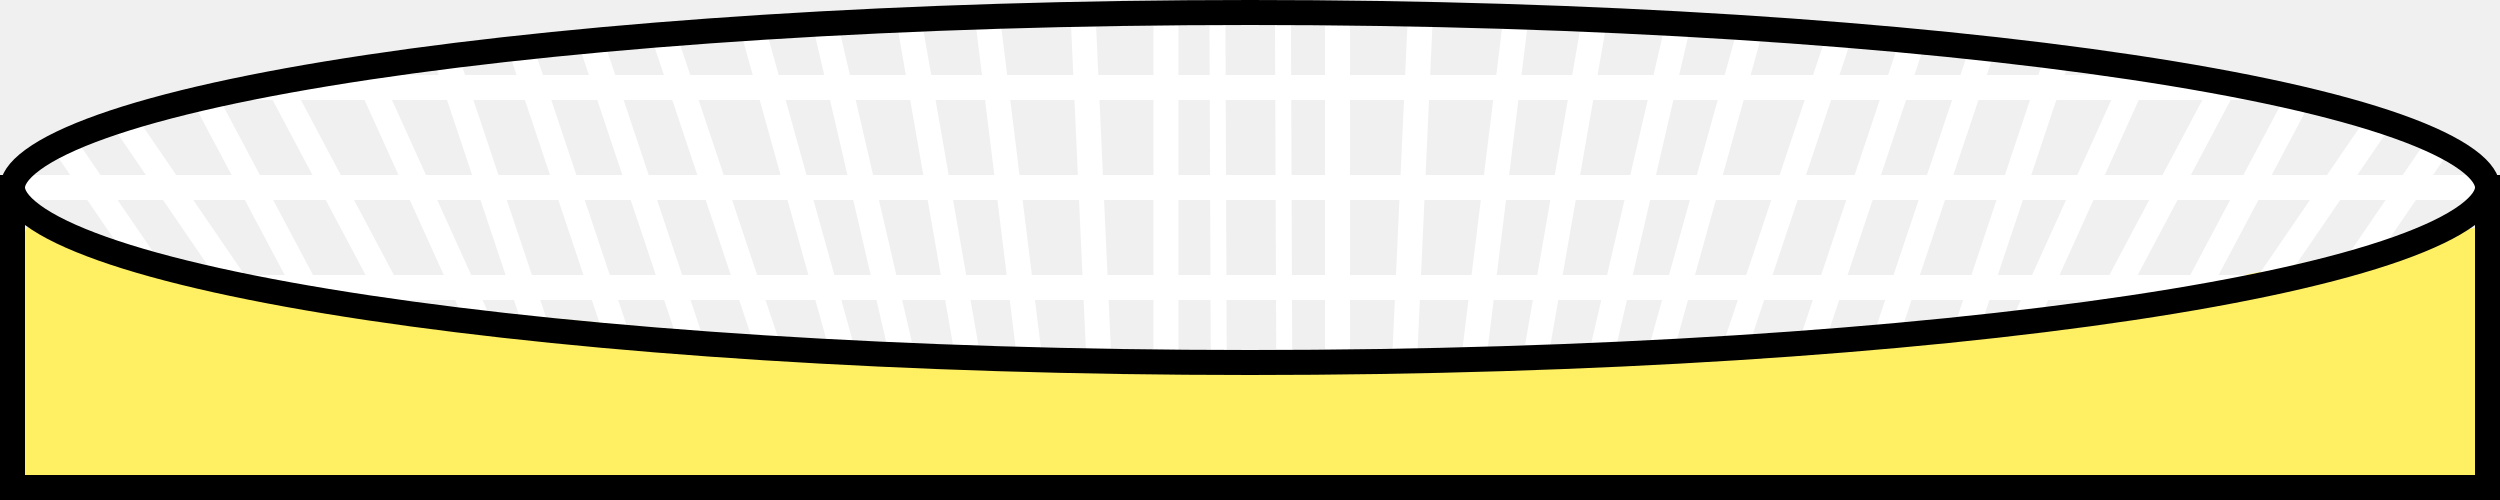
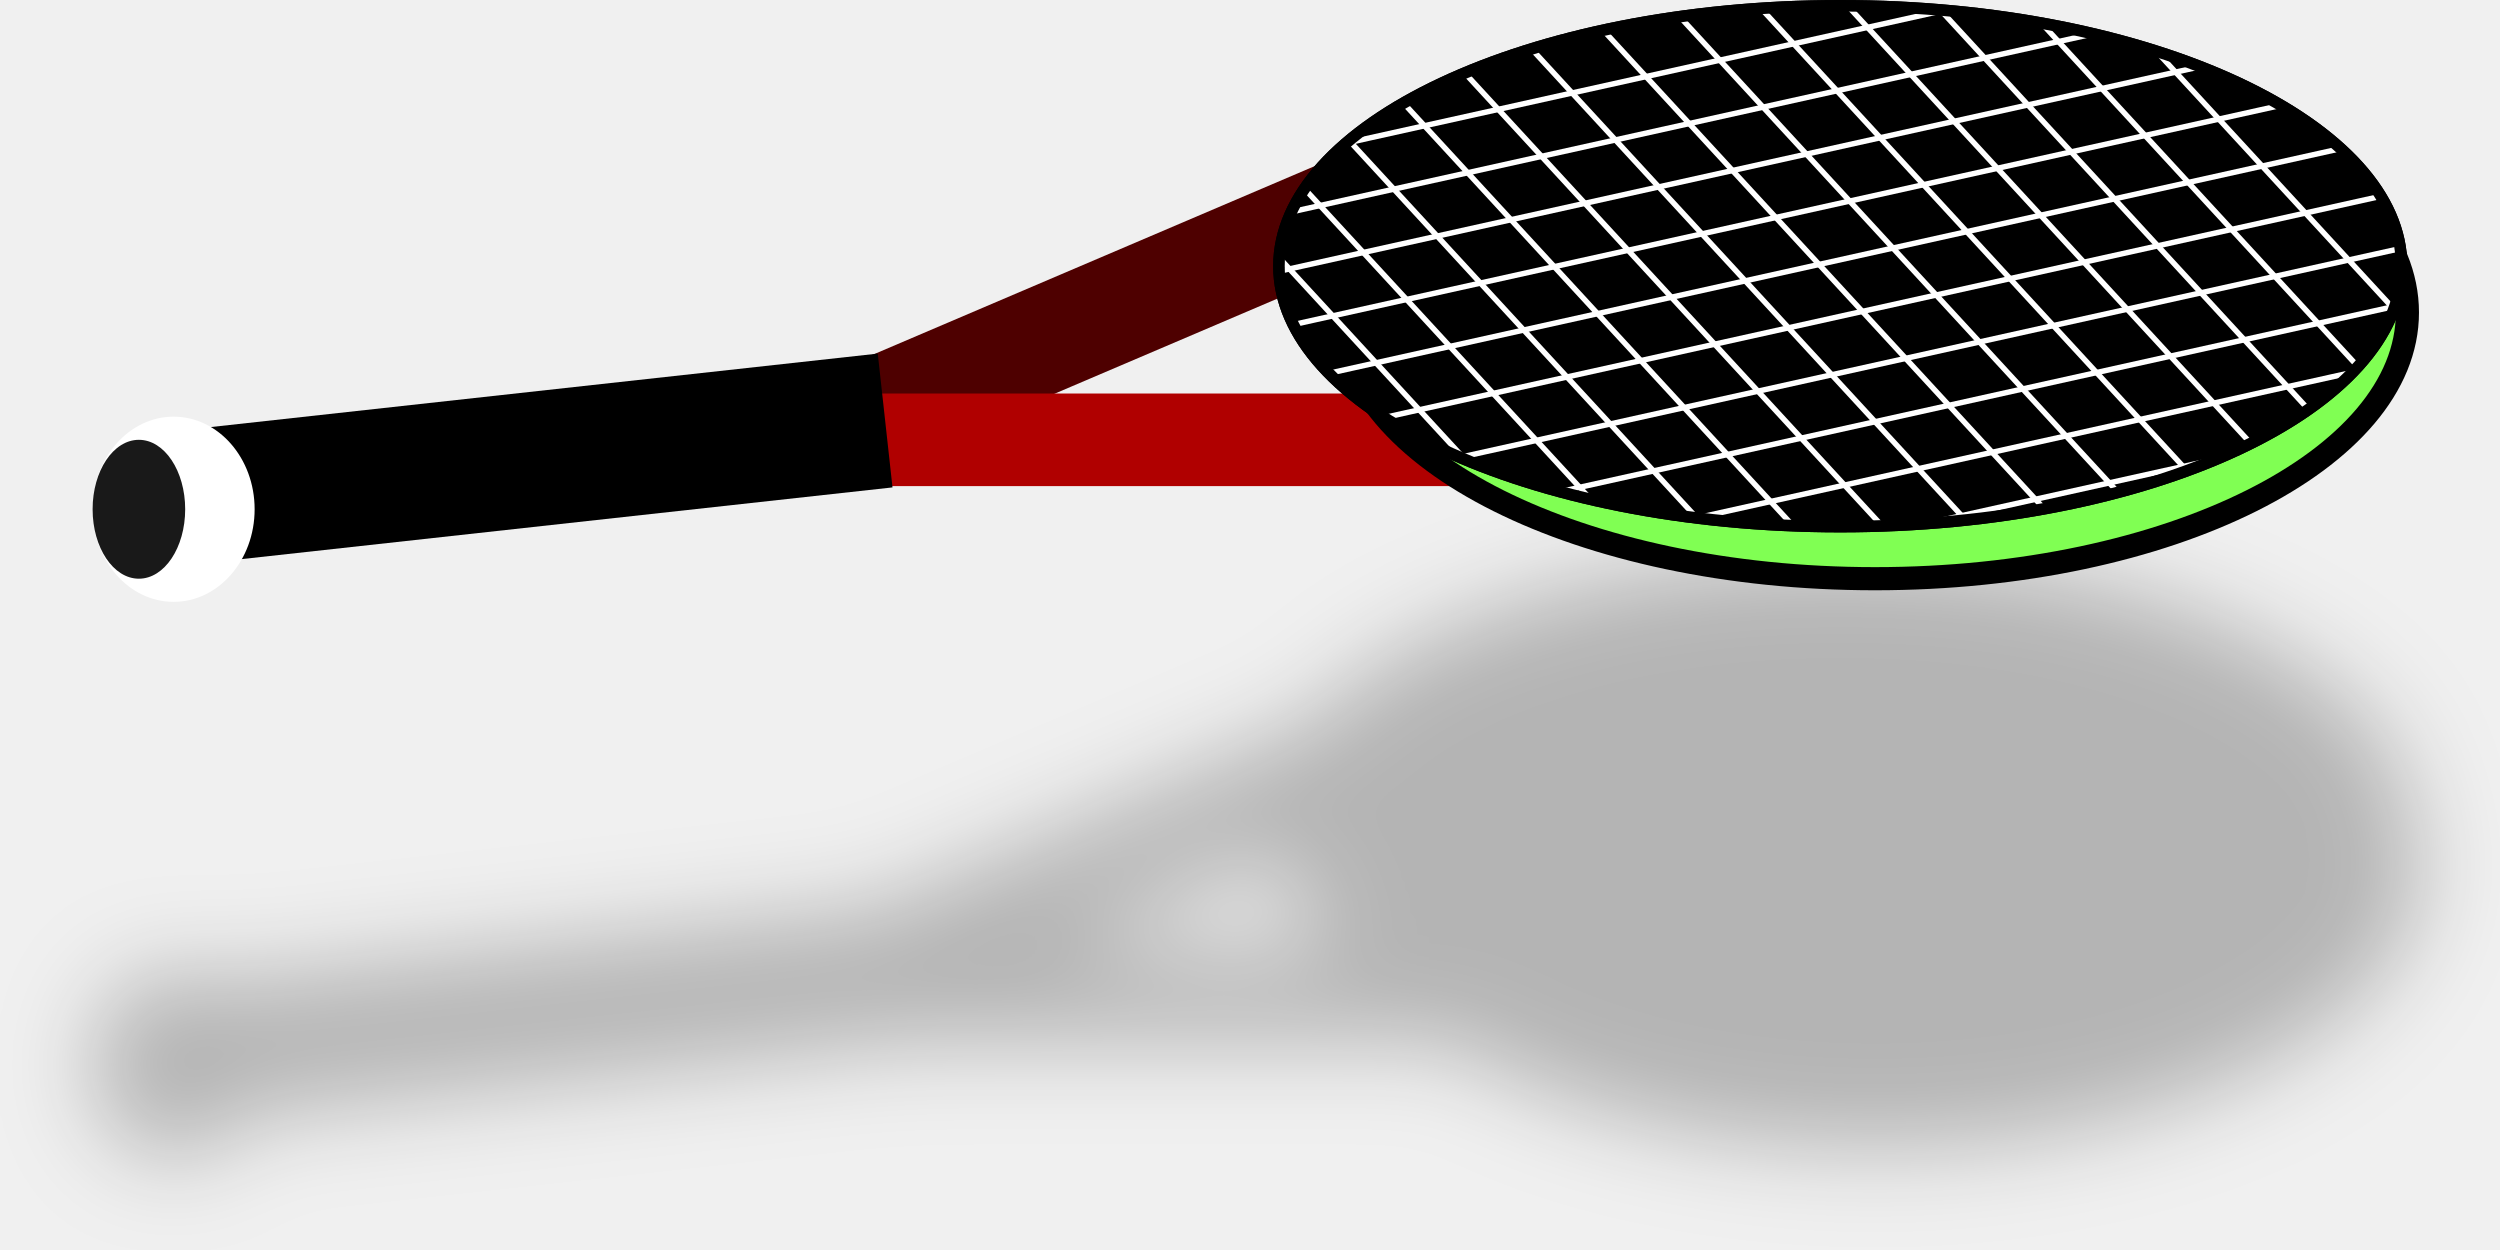
- <svg xmlns="http://www.w3.org/2000/svg" width="100" height="20" viewBox="0 0 100 20" fill="none">
-   <rect x="1" y="15" width="98" height="4" fill="#FFEF63" />
-   <rect x="1" y="12" width="14" height="3" fill="#FFEF63" />
-   <rect x="38" y="14" width="23" height="3" fill="#FFEF63" />
-   <rect x="14.28" y="12" width="28.581" height="3" transform="rotate(5.35843 14.2802 12)" fill="#FFEF63" />
-   <rect x="1.283" y="8.533" width="9.894" height="3.628" transform="rotate(20.0462 1.28342 8.53276)" fill="#FFEF63" />
-   <rect width="15" height="3" transform="matrix(-1 0 0 1 100 12)" fill="#FFEF63" />
-   <rect width="28.581" height="3" transform="matrix(-0.99563 0.093386 0.093386 0.99563 85.4566 12.4846)" fill="#FFEF63" />
-   <rect width="13.436" height="3.628" transform="matrix(-0.979553 0.201186 0.201186 0.979553 99.1163 9.08658)" fill="#FFEF63" />
-   <rect x="1" y="7" width="98" height="1" fill="white" />
-   <rect x="10" y="11" width="80" height="1" fill="white" />
-   <rect x="10" y="3" width="80" height="1" fill="white" />
-   <rect x="53" y="1" width="1" height="13" fill="white" />
-   <rect x="48.38" y="1.009" width="0.638" height="13" transform="rotate(-0.217991 48.3799 1.00851)" fill="white" />
-   <rect x="51" y="1.002" width="0.638" height="13" transform="rotate(-0.217991 51 1.00243)" fill="white" />
-   <rect x="56.298" y="0.984" width="1" height="13" transform="rotate(2.62128 56.2978 0.983932)" fill="white" />
-   <rect x="60.098" y="1.004" width="1" height="13" transform="rotate(7.04403 60.0976 1.00381)" fill="white" />
-   <rect x="63.238" y="1" width="1" height="13" transform="rotate(9.91232 63.2378 1)" fill="white" />
-   <rect x="66.595" y="1.044" width="1" height="13.218" transform="rotate(13.072 66.5946 1.0444)" fill="white" />
-   <rect x="69.544" y="1" width="1" height="13.218" transform="rotate(15.5525 69.5441 1)" fill="white" />
-   <rect x="73.192" y="1" width="1" height="13.218" transform="rotate(18.4923 73.1925 1)" fill="white" />
-   <rect x="76.086" y="1.317" width="1" height="12.884" transform="rotate(18.4923 76.0864 1.31731)" fill="white" />
-   <rect x="78.868" y="1.654" width="1" height="12.194" transform="rotate(18.4923 78.8678 1.65369)" fill="white" />
-   <rect x="81.868" y="2" width="1" height="11.683" transform="rotate(18.4923 81.8678 2)" fill="white" />
-   <rect x="85.173" y="2.406" width="1" height="11.424" transform="rotate(24.3491 85.1732 2.40634)" fill="white" />
-   <rect x="88.579" y="3.085" width="1" height="10.361" transform="rotate(27.9677 88.5792 3.08488)" fill="white" />
-   <rect x="91.574" y="3.536" width="1" height="9.284" transform="rotate(27.9677 91.5741 3.53632)" fill="white" />
-   <rect x="94.77" y="4.53" width="1" height="7.93" transform="rotate(34.3764 94.7704 4.53035)" fill="white" />
-   <rect x="97.314" y="5.239" width="1" height="6.035" transform="rotate(34.3764 97.3142 5.23857)" fill="white" />
-   <rect width="1" height="13" transform="matrix(-1 0 0 1 47.1396 1.01607)" fill="white" />
-   <rect width="1" height="13" transform="matrix(-0.998954 0.045734 0.045734 0.998954 43.8418 1)" fill="white" />
-   <rect width="1" height="13" transform="matrix(-0.992452 0.122632 0.122632 0.992452 40.0419 1.01988)" fill="white" />
-   <rect width="1" height="13" transform="matrix(-0.985072 0.172141 0.172141 0.985072 36.9017 1.01607)" fill="white" />
-   <rect width="1" height="13.218" transform="matrix(-0.974086 0.226176 0.226176 0.974086 33.545 1.06047)" fill="white" />
-   <rect width="1" height="13.218" transform="matrix(-0.963385 0.268121 0.268121 0.963385 30.5955 1.01607)" fill="white" />
-   <rect width="1" height="13.218" transform="matrix(-0.948367 0.317176 0.317176 0.948367 26.9471 1.01607)" fill="white" />
-   <rect width="1" height="12.884" transform="matrix(-0.948367 0.317176 0.317176 0.948367 24.0532 1.33337)" fill="white" />
-   <rect width="1" height="12.194" transform="matrix(-0.948367 0.317176 0.317176 0.948367 21.2718 1.66975)" fill="white" />
-   <rect width="1" height="11.683" transform="matrix(-0.948367 0.317176 0.317176 0.948367 18.2718 2.01607)" fill="white" />
-   <rect width="1" height="11.424" transform="matrix(-0.91105 0.412296 0.412296 0.91105 14.9663 2.42241)" fill="white" />
-   <rect width="1" height="10.361" transform="matrix(-0.883212 0.468974 0.468974 0.883212 11.5603 3.10095)" fill="white" />
-   <rect width="1" height="9.284" transform="matrix(-0.883212 0.468974 0.468974 0.883212 8.56541 3.55238)" fill="white" />
-   <rect width="1" height="7.93" transform="matrix(-0.825346 0.564627 0.564627 0.825346 5.3692 4.54642)" fill="white" />
-   <rect width="1" height="6.035" transform="matrix(-0.825346 0.564627 0.564627 0.825346 2.82535 5.25464)" fill="white" />
-   <path d="M99.5 7.5C99.5 7.776 99.311 8.152 98.689 8.608C98.079 9.055 97.15 9.506 95.904 9.948C93.418 10.83 89.793 11.632 85.281 12.309C76.264 13.661 63.79 14.5 50 14.5C36.21 14.5 23.736 13.661 14.719 12.309C10.207 11.632 6.582 10.83 4.096 9.948C2.851 9.506 1.92 9.055 1.311 8.608C0.689 8.152 0.5 7.776 0.5 7.5C0.5 7.224 0.689 6.848 1.311 6.392C1.92 5.945 2.851 5.494 4.096 5.052C6.582 4.17 10.207 3.368 14.719 2.691C23.736 1.339 36.21 0.5 50 0.5C63.79 0.5 76.264 1.339 85.281 2.691C89.793 3.368 93.418 4.17 95.904 5.052C97.15 5.494 98.079 5.945 98.689 6.392C99.311 6.848 99.5 7.224 99.5 7.5Z" stroke="black" />
-   <rect y="7" width="1" height="13" fill="black" />
-   <rect x="99" y="7" width="1" height="13" fill="black" />
-   <rect y="19" width="100" height="1" fill="black" />
+ <svg xmlns="http://www.w3.org/2000/svg" width="108" height="54" viewBox="0 0 108 54" fill="none">
+   <g filter="url(#filter0_d)">
+     <rect x="34.438" y="16.717" width="26.425" height="4.633" transform="rotate(-23.1112 34.4376 16.7168)" fill="#4E0000" />
+     <rect x="32" y="17" width="35" height="4" fill="#B00000" />
+     <rect x="6.082" y="18.782" width="32.03" height="5.816" transform="rotate(-6.28588 6.0816 18.7824)" fill="black" />
+     <path d="M104 13.5C104 19.851 93.703 25 81 25C68.297 25 58 19.851 58 13.5C58 7.149 68.297 2 81 2C93.703 2 104 7.149 104 13.5Z" fill="#80FF53" />
+     <path d="M104 13.5C104 19.851 93.703 25 81 25C68.297 25 58 19.851 58 13.5C58 7.149 68.297 2 81 2C93.703 2 104 7.149 104 13.5Z" stroke="black" />
+     <ellipse cx="7.5" cy="22" rx="3.5" ry="4" fill="white" />
+     <ellipse cx="79.5" cy="11.5" rx="24.5" ry="11.5" fill="black" />
+     <ellipse cx="6" cy="22" rx="2" ry="3" fill="#191919" />
+     <rect x="55.284" y="11.589" width="40.869" height="0.236" transform="rotate(-12.5194 55.2839 11.5886)" fill="white" />
+     <rect x="55.702" y="9.052" width="35.687" height="0.236" transform="rotate(-12.5194 55.7017 9.05173)" fill="white" />
+     <rect x="58.046" y="6.087" width="26.594" height="0.236" transform="rotate(-12.5194 58.0457 6.08715)" fill="white" />
+     <rect x="55.298" y="11.002" width="12.022" height="0.236" transform="rotate(47.3434 55.2981 11.002)" fill="white" />
+     <rect x="56.376" y="8.001" width="18.383" height="0.236" transform="rotate(47.3434 56.3756 8.00086)" fill="white" />
+     <rect x="58.291" y="5.909" width="22.291" height="0.236" transform="rotate(47.3434 58.2913 5.90931)" fill="white" />
+     <rect x="60.641" y="4.289" width="24.963" height="0.236" transform="rotate(47.3434 60.6411 4.28898)" fill="white" />
+     <rect x="63.312" y="3.017" width="26.713" height="0.236" transform="rotate(47.3434 63.3123 3.01744)" fill="white" />
+     <rect x="66.197" y="1.977" width="27.773" height="0.236" transform="rotate(47.3434 66.1965 1.9772)" fill="white" />
+     <rect x="69.346" y="1.225" width="28.079" height="0.236" transform="rotate(47.3434 69.346 1.22476)" fill="white" />
+     <rect x="72.581" y="0.565" width="28.069" height="0.236" transform="rotate(47.3434 72.581 0.565126)" fill="white" />
+     <rect x="76.096" y="0.21" width="27.225" height="0.236" transform="rotate(47.3434 76.0961 0.209511)" fill="white" />
+     <rect x="79.841" y="0.103" width="25.774" height="0.236" transform="rotate(47.3434 79.8411 0.103424)" fill="white" />
+     <rect x="83.818" y="0.249" width="23.654" height="0.236" transform="rotate(47.3434 83.8182 0.249264)" fill="white" />
+     <rect x="88.204" y="0.838" width="20.315" height="0.236" transform="rotate(47.3434 88.2037 0.83839)" fill="white" />
+     <rect x="93.207" y="2.098" width="15.152" height="0.236" transform="rotate(47.3434 93.2068 2.09776)" fill="white" />
+     <rect x="55.806" y="13.917" width="43.816" height="0.236" transform="rotate(-12.5194 55.8055 13.9169)" fill="white" />
+     <rect x="57.369" y="16.014" width="44.858" height="0.236" transform="rotate(-12.5194 57.3694 16.0137)" fill="white" />
+     <rect x="59.783" y="17.922" width="44.174" height="0.236" transform="rotate(-12.5194 59.7827 17.9219)" fill="white" />
+     <rect x="63.035" y="19.644" width="41.628" height="0.236" transform="rotate(-12.5194 63.0352 19.6438)" fill="white" />
+     <rect x="67.397" y="21.119" width="36.945" height="0.236" transform="rotate(-12.5194 67.3973 21.1193)" fill="white" />
+     <rect x="73.316" y="22.249" width="29.043" height="0.236" transform="rotate(-12.5194 73.316 22.2492)" fill="white" />
+     <rect x="83.013" y="22.54" width="13.006" height="0.236" transform="rotate(-12.5194 83.0131 22.54)" fill="white" />
+     <path d="M103.75 11.5C103.75 14.522 101.131 17.334 96.718 19.405C92.324 21.468 86.237 22.75 79.5 22.75C72.763 22.75 66.676 21.468 62.282 19.405C57.869 17.334 55.25 14.522 55.25 11.5C55.25 8.478 57.869 5.666 62.282 3.595C66.676 1.532 72.763 0.25 79.5 0.25C86.237 0.25 92.324 1.532 96.718 3.595C101.131 5.666 103.75 8.478 103.75 11.5Z" stroke="black" stroke-width="0.5" />
+   </g>
+   <defs>
+     <filter id="filter0_d" x="0" y="0" width="108" height="54" filterUnits="userSpaceOnUse" color-interpolation-filters="sRGB">
+       <feFlood flood-opacity="0" result="BackgroundImageFix" />
+       <feColorMatrix in="SourceAlpha" type="matrix" values="0 0 0 0 0 0 0 0 0 0 0 0 0 0 0 0 0 0 127 0" />
+       <feOffset dy="24" />
+       <feGaussianBlur stdDeviation="2" />
+       <feColorMatrix type="matrix" values="0 0 0 0 0 0 0 0 0 0 0 0 0 0 0 0 0 0 0.25 0" />
+       <feBlend mode="normal" in2="BackgroundImageFix" result="effect1_dropShadow" />
+       <feBlend mode="normal" in="SourceGraphic" in2="effect1_dropShadow" result="shape" />
+     </filter>
+   </defs>
</svg>
